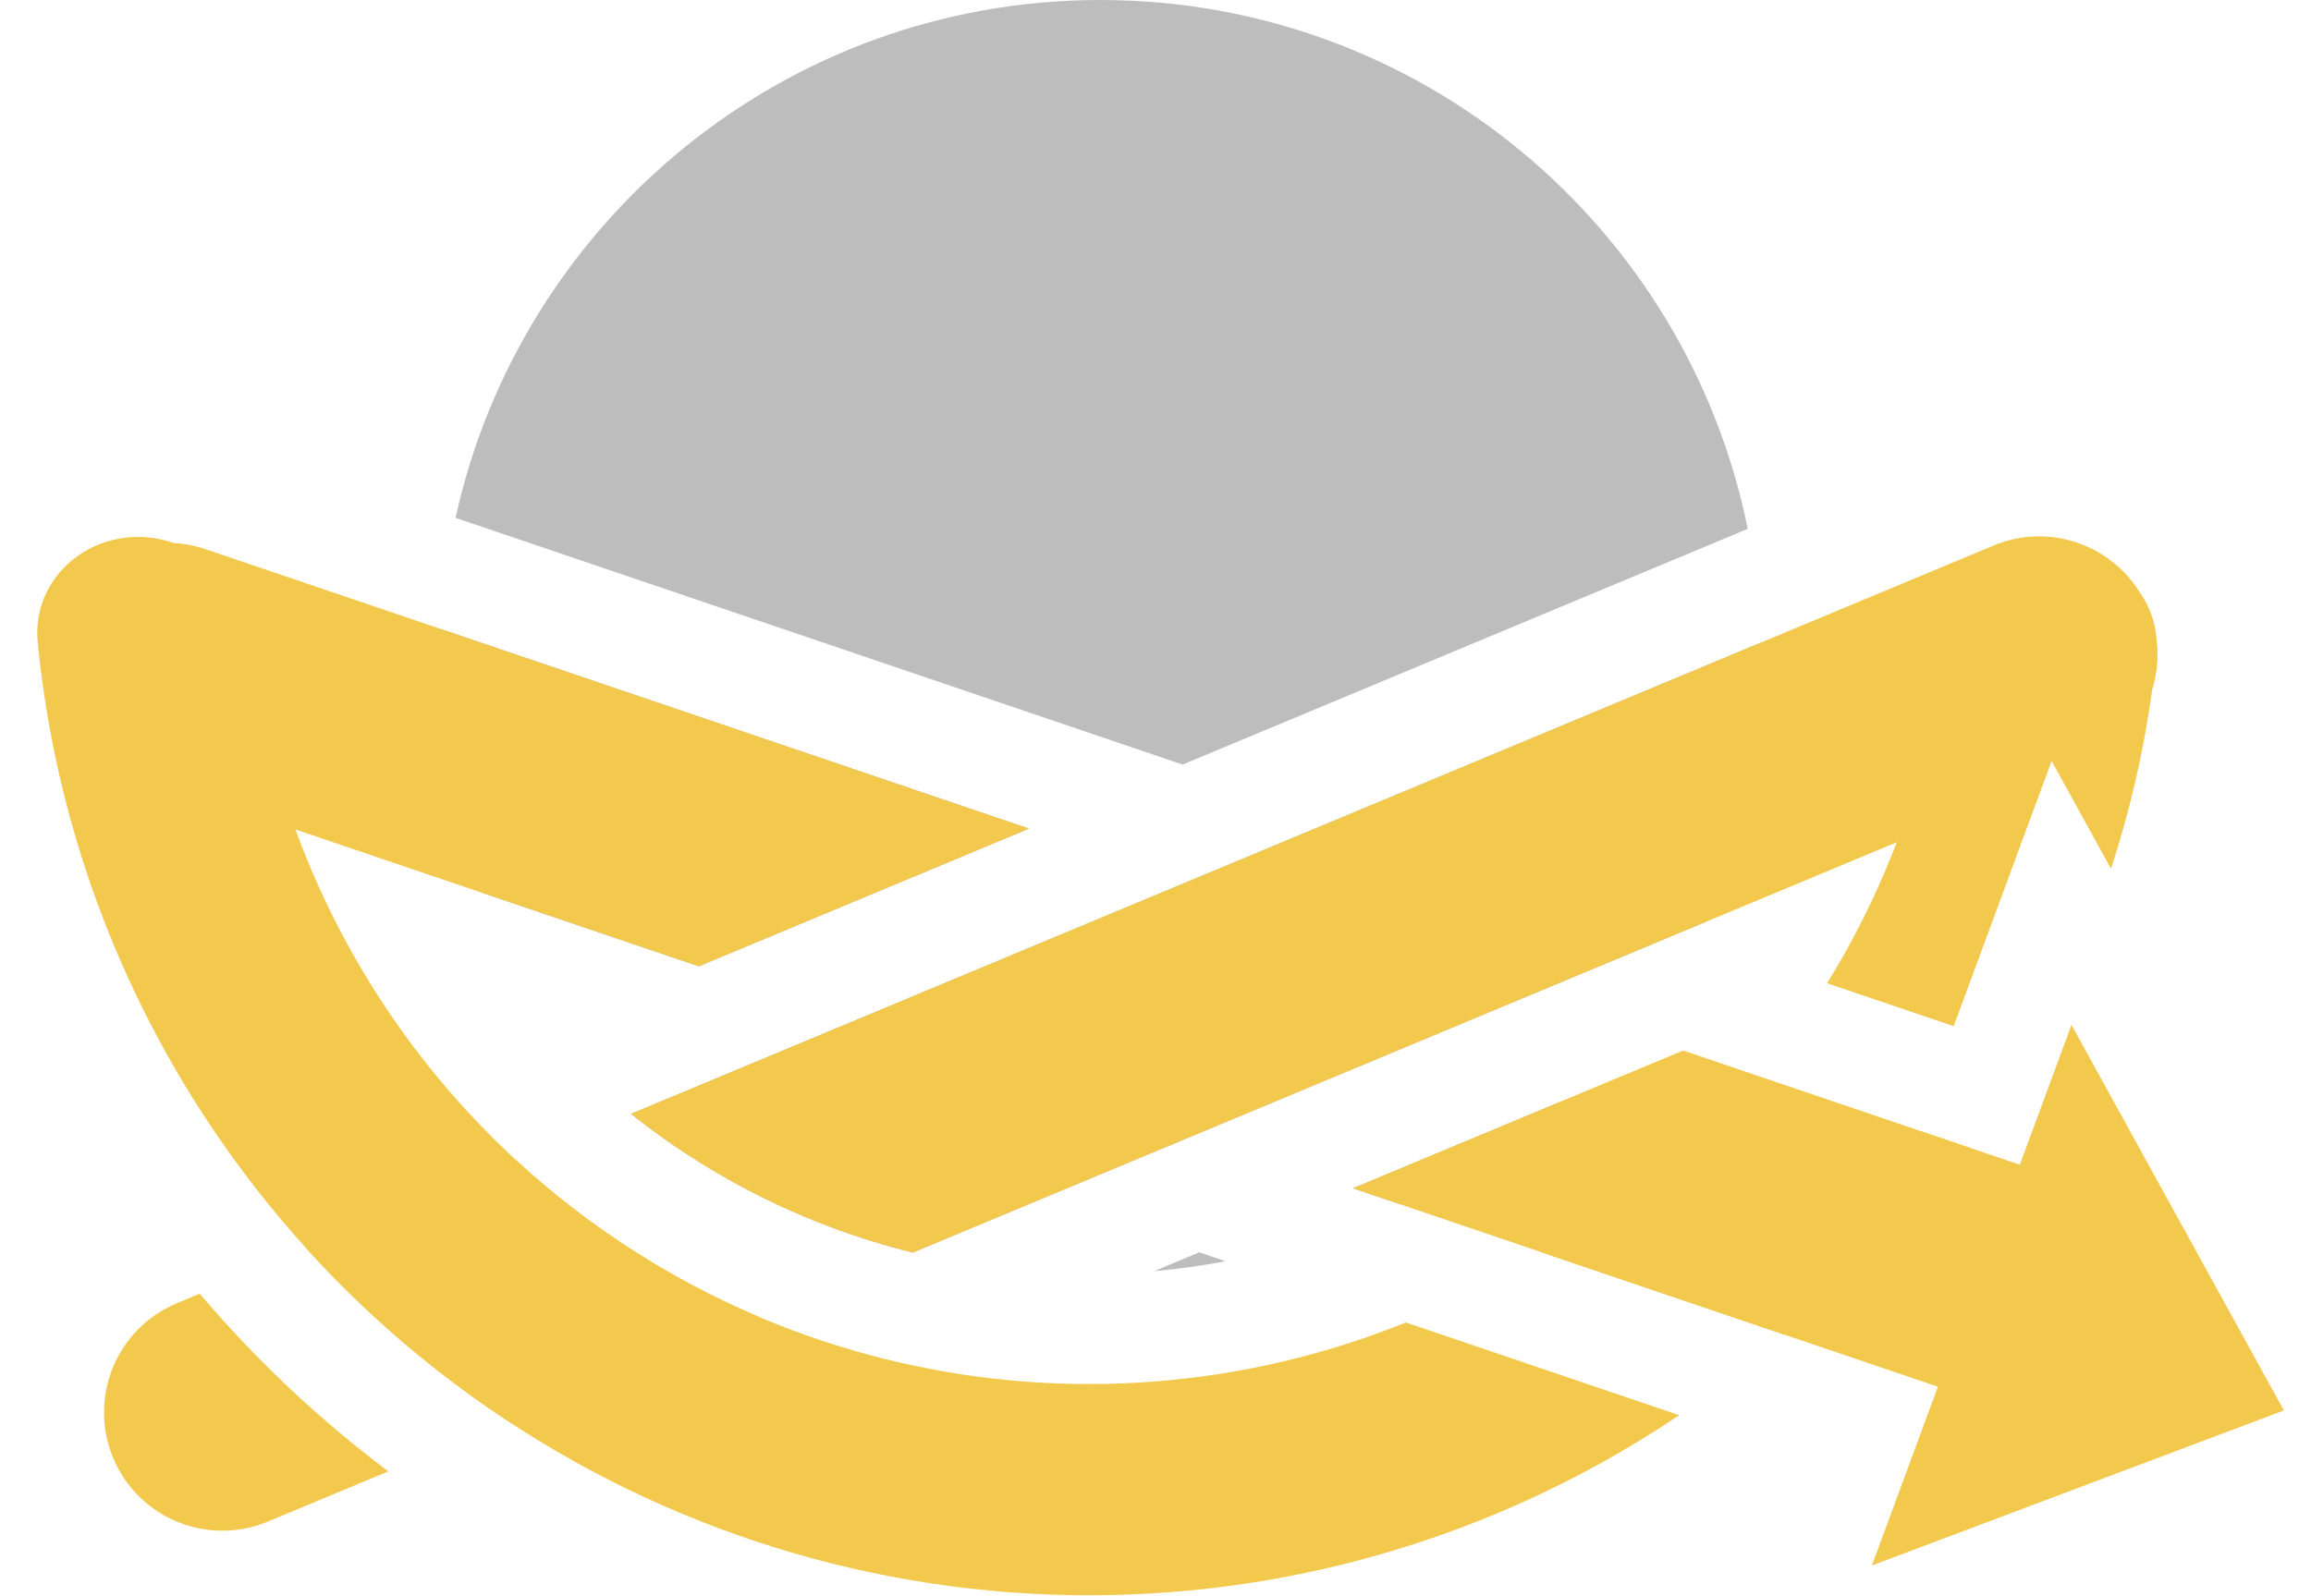
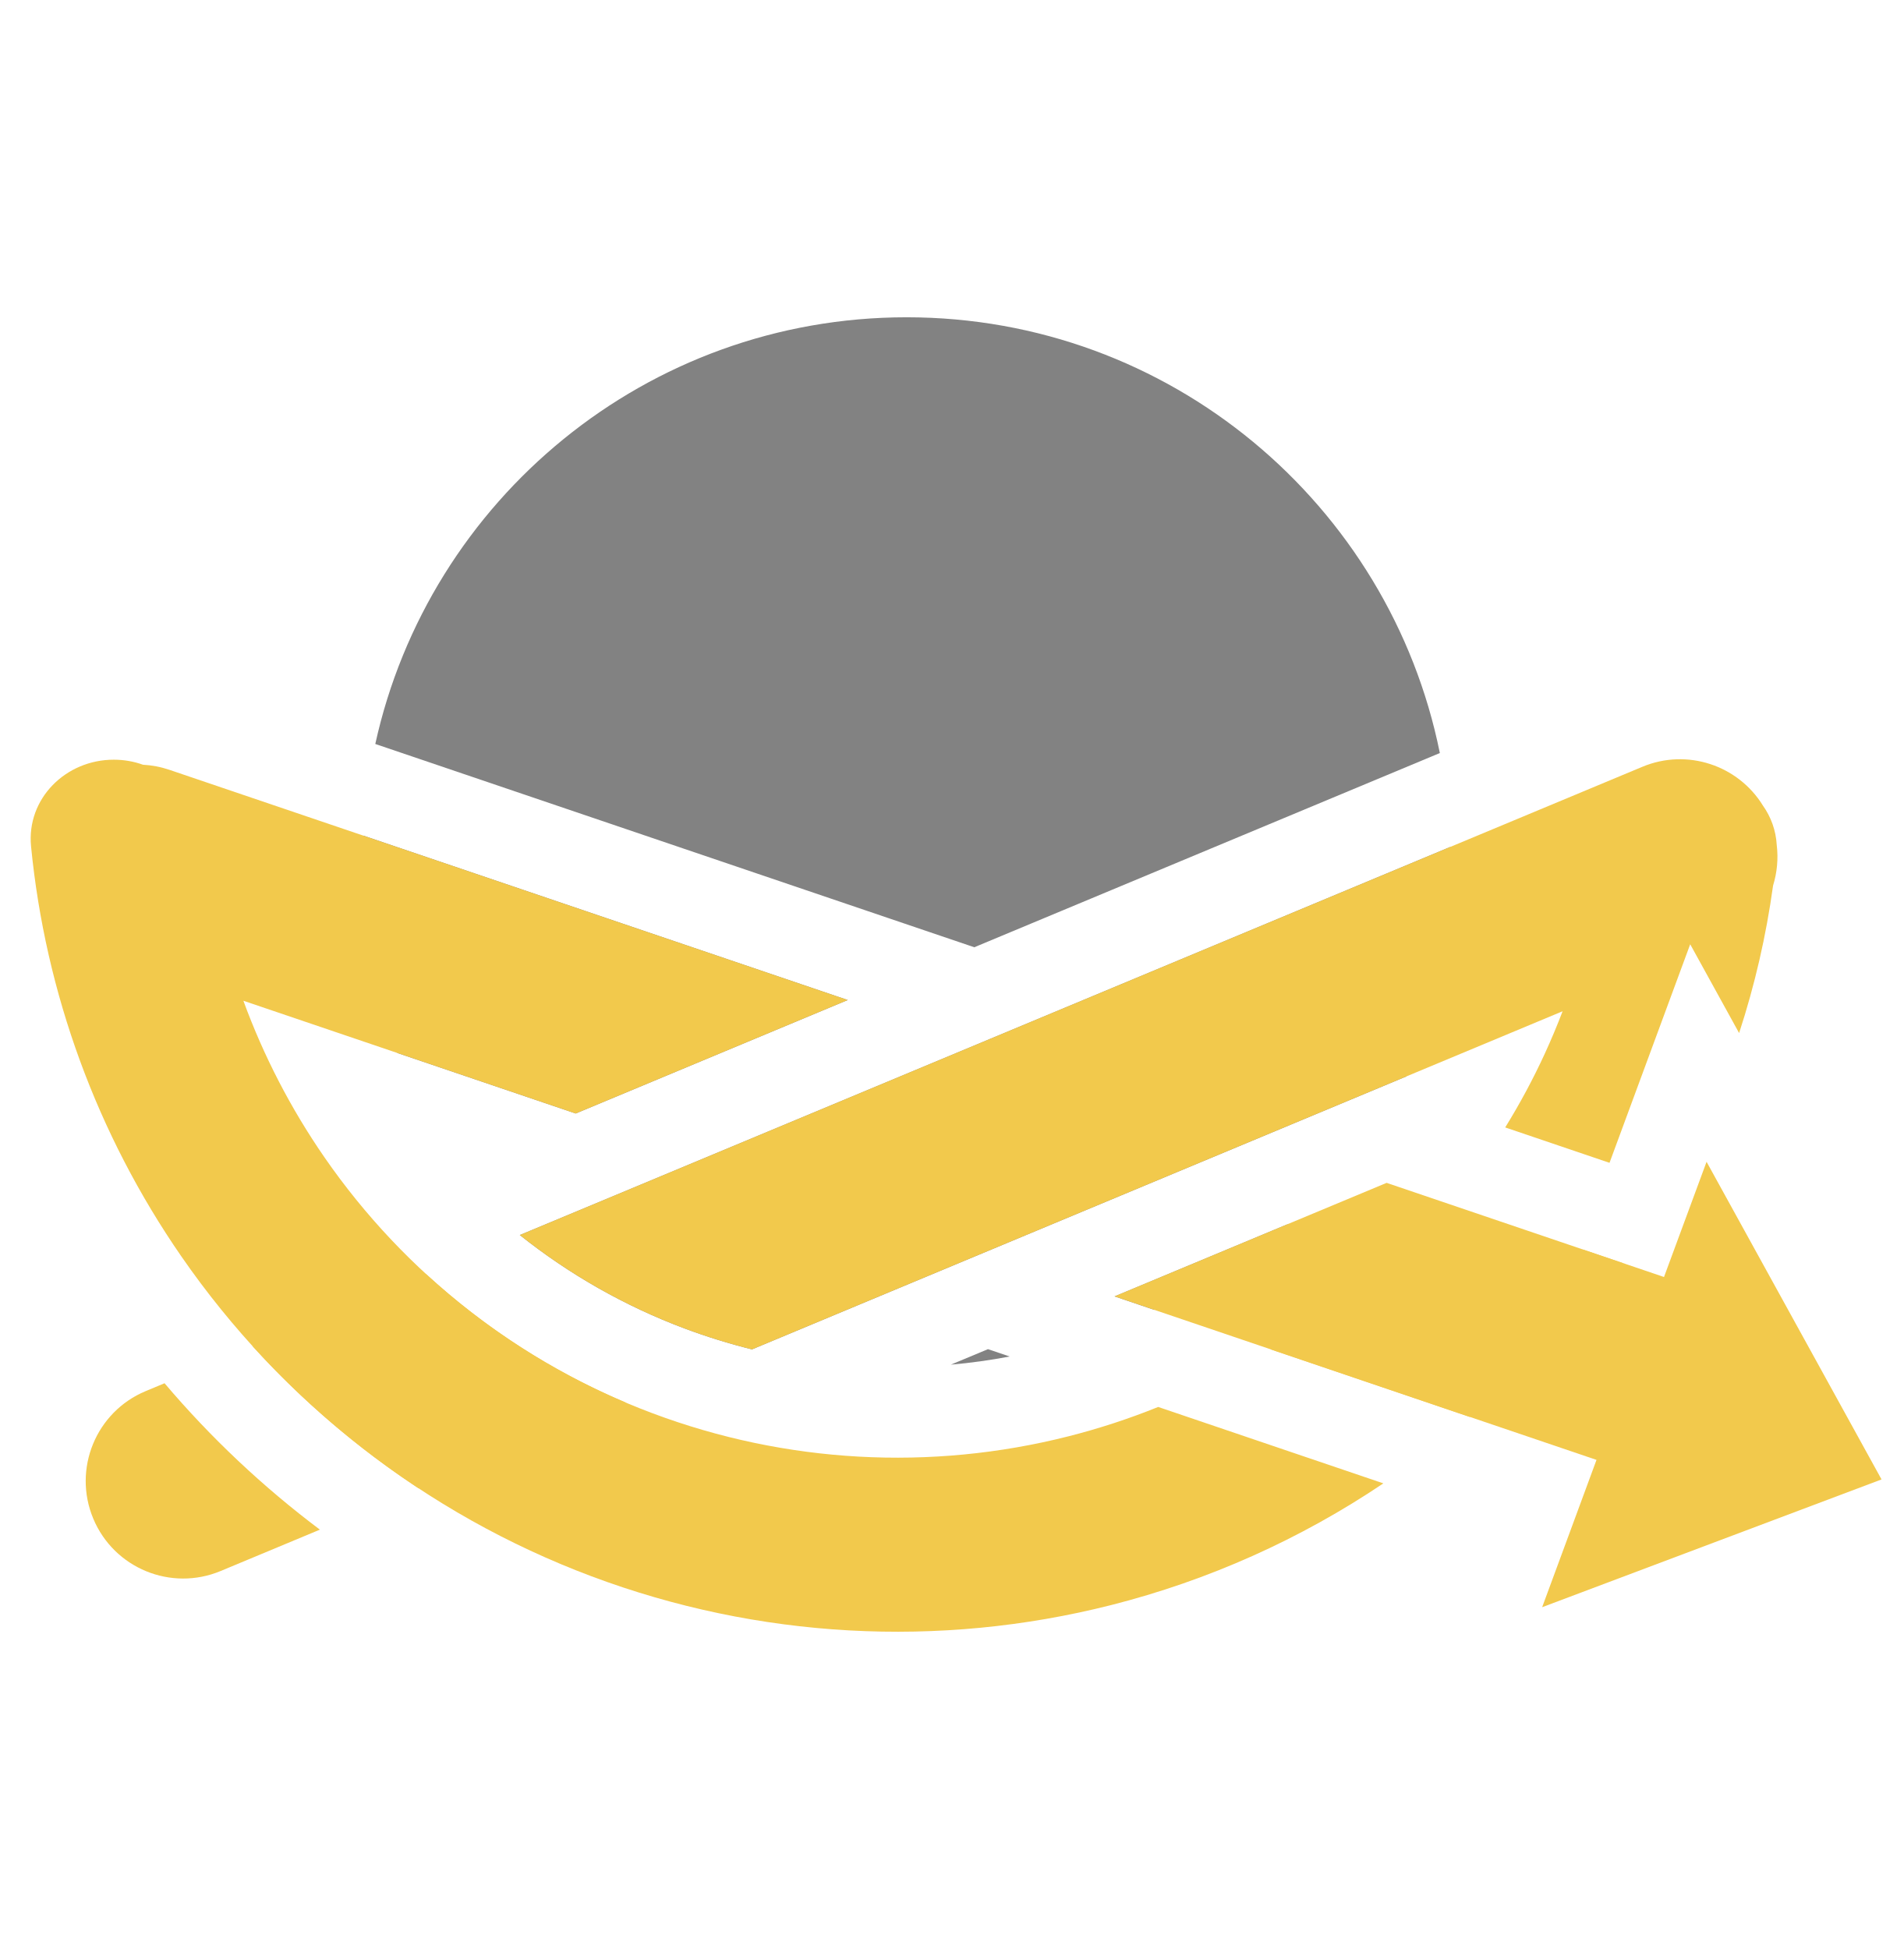
- <svg xmlns="http://www.w3.org/2000/svg" width="42" height="29" viewBox="0 0 42 29" fill="none">
-   <path fill-rule="evenodd" clip-rule="evenodd" d="M31.024 16.749C31.652 15.293 32 13.687 32 12C32 11.894 31.999 11.789 31.996 11.684L24.358 14.871L24.358 14.871L12.773 19.704L12.773 19.704L11.467 20.248C12.556 21.116 13.781 21.814 15.1 22.309C15.589 22.492 16.086 22.646 16.589 22.771L31.024 16.749ZM8.013 11.435C8.004 11.623 8 11.811 8 12C8 13.49 8.271 14.916 8.768 16.233L12.7 17.567L18.702 15.063L8.013 11.435ZM31.763 9.614C30.657 4.13 25.811 0 20 0C14.261 0 9.462 4.029 8.279 9.414L21.493 13.899L31.763 9.614ZM21.795 22.766L20.975 23.108C21.409 23.07 21.843 23.01 22.273 22.928L21.795 22.766ZM25.462 21.899L24.587 21.602L28.42 20.003C27.521 20.762 26.526 21.4 25.462 21.899Z" fill="#BDBDBD" />
-   <path d="M24.587 21.601L35.219 25.209L34.02 28.459L41.507 25.64L37.647 18.632L36.708 21.174L30.589 19.097L24.587 21.601Z" fill="#F2C94C" />
-   <path fill-rule="evenodd" clip-rule="evenodd" d="M32.834 21.139C33.634 21.834 33.725 23.055 32.953 23.782C32.779 23.945 32.603 24.105 32.424 24.262L28.025 22.769C28.735 22.318 29.409 21.808 30.038 21.245C30.828 20.538 32.034 20.443 32.834 21.139ZM30.517 25.727C28.694 26.954 26.663 27.867 24.508 28.413C20.712 29.374 16.714 29.152 13.048 27.777C9.382 26.401 6.225 23.938 3.999 20.717C2.138 18.024 1.002 14.91 0.685 11.673C0.582 10.618 1.453 9.758 2.514 9.761C2.738 9.761 2.954 9.801 3.154 9.872C3.348 9.882 3.544 9.919 3.736 9.984L18.702 15.063L12.7 17.567L5.369 15.079C5.814 16.295 6.413 17.456 7.158 18.534C8.939 21.11 11.465 23.081 14.397 24.181C17.33 25.282 20.529 25.459 23.565 24.69C24.244 24.518 24.907 24.301 25.55 24.041L30.517 25.727Z" fill="#F2C94C" />
-   <path fill-rule="evenodd" clip-rule="evenodd" d="M33.205 17.874L35.506 18.655L37.286 13.833L38.365 15.792C38.712 14.731 38.962 13.642 39.114 12.538C39.202 12.253 39.232 11.948 39.195 11.643C39.177 11.32 39.067 11.023 38.89 10.773C38.345 9.887 37.222 9.504 36.232 9.917L11.467 20.248C12.556 21.116 13.781 21.814 15.1 22.309C15.589 22.492 16.086 22.646 16.59 22.771L18.931 21.794L18.931 21.794L30.516 16.961L30.516 16.961L34.471 15.311C34.351 15.626 34.22 15.937 34.079 16.245C33.821 16.806 33.529 17.35 33.205 17.874ZM35.804 20.868L34.932 20.572C35.106 20.863 35.241 21.175 35.334 21.499C35.495 21.292 35.652 21.081 35.804 20.868ZM9.401 21.111C10.687 22.292 12.17 23.251 13.79 23.939L9.237 25.838C7.893 24.953 6.662 23.901 5.577 22.706L9.401 21.111ZM31.503 22.819C31.961 23.333 32.638 23.544 33.252 23.41C33.679 22.687 33.509 21.726 32.834 21.139C32.366 20.732 31.759 20.595 31.178 20.694C30.892 21.403 30.976 22.227 31.503 22.819ZM3.63 23.518C4.651 24.722 5.801 25.804 7.057 26.748L4.869 27.66C3.773 28.118 2.514 27.6 2.057 26.504C1.6 25.408 2.117 24.149 3.213 23.692L3.63 23.518Z" fill="#F2C94C" />
+ <svg xmlns="http://www.w3.org/2000/svg" viewBox="0 0 42 43" fill="none">
+   <path fill-rule="evenodd" clip-rule="evenodd" d="M31.024 23.749C31.652 22.293 32 20.687 32 19C32 18.894 31.999 18.789 31.996 18.684L24.358 21.871L24.358 21.871L12.773 26.704L12.773 26.704L11.467 27.248C12.556 28.116 13.781 28.814 15.1 29.309C15.589 29.492 16.086 29.646 16.589 29.771L31.024 23.749ZM8.013 18.435C8.004 18.622 8 18.811 8 19C8 20.49 8.271 21.916 8.768 23.233L12.7 24.567L18.702 22.063L8.013 18.435ZM31.763 16.614C30.657 11.13 25.811 7 20 7C14.261 7 9.462 11.03 8.279 16.414L21.493 20.899L31.763 16.614ZM21.795 29.766L20.975 30.108C21.409 30.07 21.843 30.01 22.273 29.928L21.795 29.766ZM25.462 28.899L24.587 28.602L28.42 27.003C27.521 27.762 26.526 28.4 25.462 28.899Z" fill="#828282" />
+   <path d="M24.587 28.601L35.219 32.209L34.02 35.459L41.507 32.64L37.647 25.632L36.708 28.174L30.589 26.097L24.587 28.601Z" fill="#F2C94C" />
+   <path fill-rule="evenodd" clip-rule="evenodd" d="M32.834 28.139C33.634 28.834 33.725 30.055 32.953 30.782C32.779 30.945 32.603 31.105 32.424 31.262L28.025 29.769C28.735 29.318 29.409 28.808 30.038 28.245C30.828 27.538 32.034 27.443 32.834 28.139ZM30.517 32.727C28.694 33.954 26.663 34.867 24.508 35.413C20.712 36.374 16.714 36.152 13.048 34.777C9.382 33.401 6.225 30.938 3.999 27.717C2.138 25.024 1.002 21.91 0.685 18.673C0.582 17.618 1.453 16.758 2.514 16.761C2.738 16.761 2.954 16.8 3.154 16.872C3.348 16.882 3.544 16.919 3.736 16.984L18.702 22.063L12.7 24.567L5.369 22.079C5.814 23.295 6.413 24.456 7.158 25.534C8.939 28.11 11.465 30.081 14.397 31.181C17.33 32.282 20.529 32.459 23.565 31.69C24.244 31.518 24.907 31.301 25.55 31.041L30.517 32.727Z" fill="#F2C94C" />
+   <path fill-rule="evenodd" clip-rule="evenodd" d="M33.205 24.874L35.506 25.655L37.286 20.833L38.365 22.792C38.712 21.731 38.962 20.642 39.114 19.538C39.202 19.253 39.232 18.948 39.195 18.643C39.177 18.32 39.067 18.023 38.89 17.773C38.345 16.887 37.222 16.504 36.232 16.917L11.467 27.248C12.556 28.116 13.781 28.814 15.1 29.309C15.589 29.492 16.086 29.646 16.59 29.771L18.931 28.794L18.931 28.794L30.516 23.961L30.516 23.961L34.471 22.311C34.351 22.626 34.22 22.937 34.079 23.245C33.821 23.806 33.529 24.35 33.205 24.874ZM35.804 27.868L34.932 27.572C35.106 27.863 35.241 28.175 35.334 28.499C35.495 28.292 35.652 28.081 35.804 27.868ZM9.401 28.111C10.687 29.292 12.17 30.251 13.79 30.939L9.237 32.838C7.893 31.953 6.662 30.901 5.577 29.706L9.401 28.111ZM31.503 29.819C31.961 30.333 32.638 30.544 33.252 30.41C33.679 29.687 33.509 28.726 32.834 28.139C32.366 27.732 31.759 27.595 31.178 27.694C30.892 28.403 30.976 29.227 31.503 29.819ZM3.63 30.518C4.651 31.722 5.801 32.804 7.057 33.748L4.869 34.66C3.773 35.118 2.514 34.6 2.057 33.504C1.6 32.408 2.117 31.149 3.213 30.692L3.63 30.518Z" fill="#F2C94C" />
</svg>
